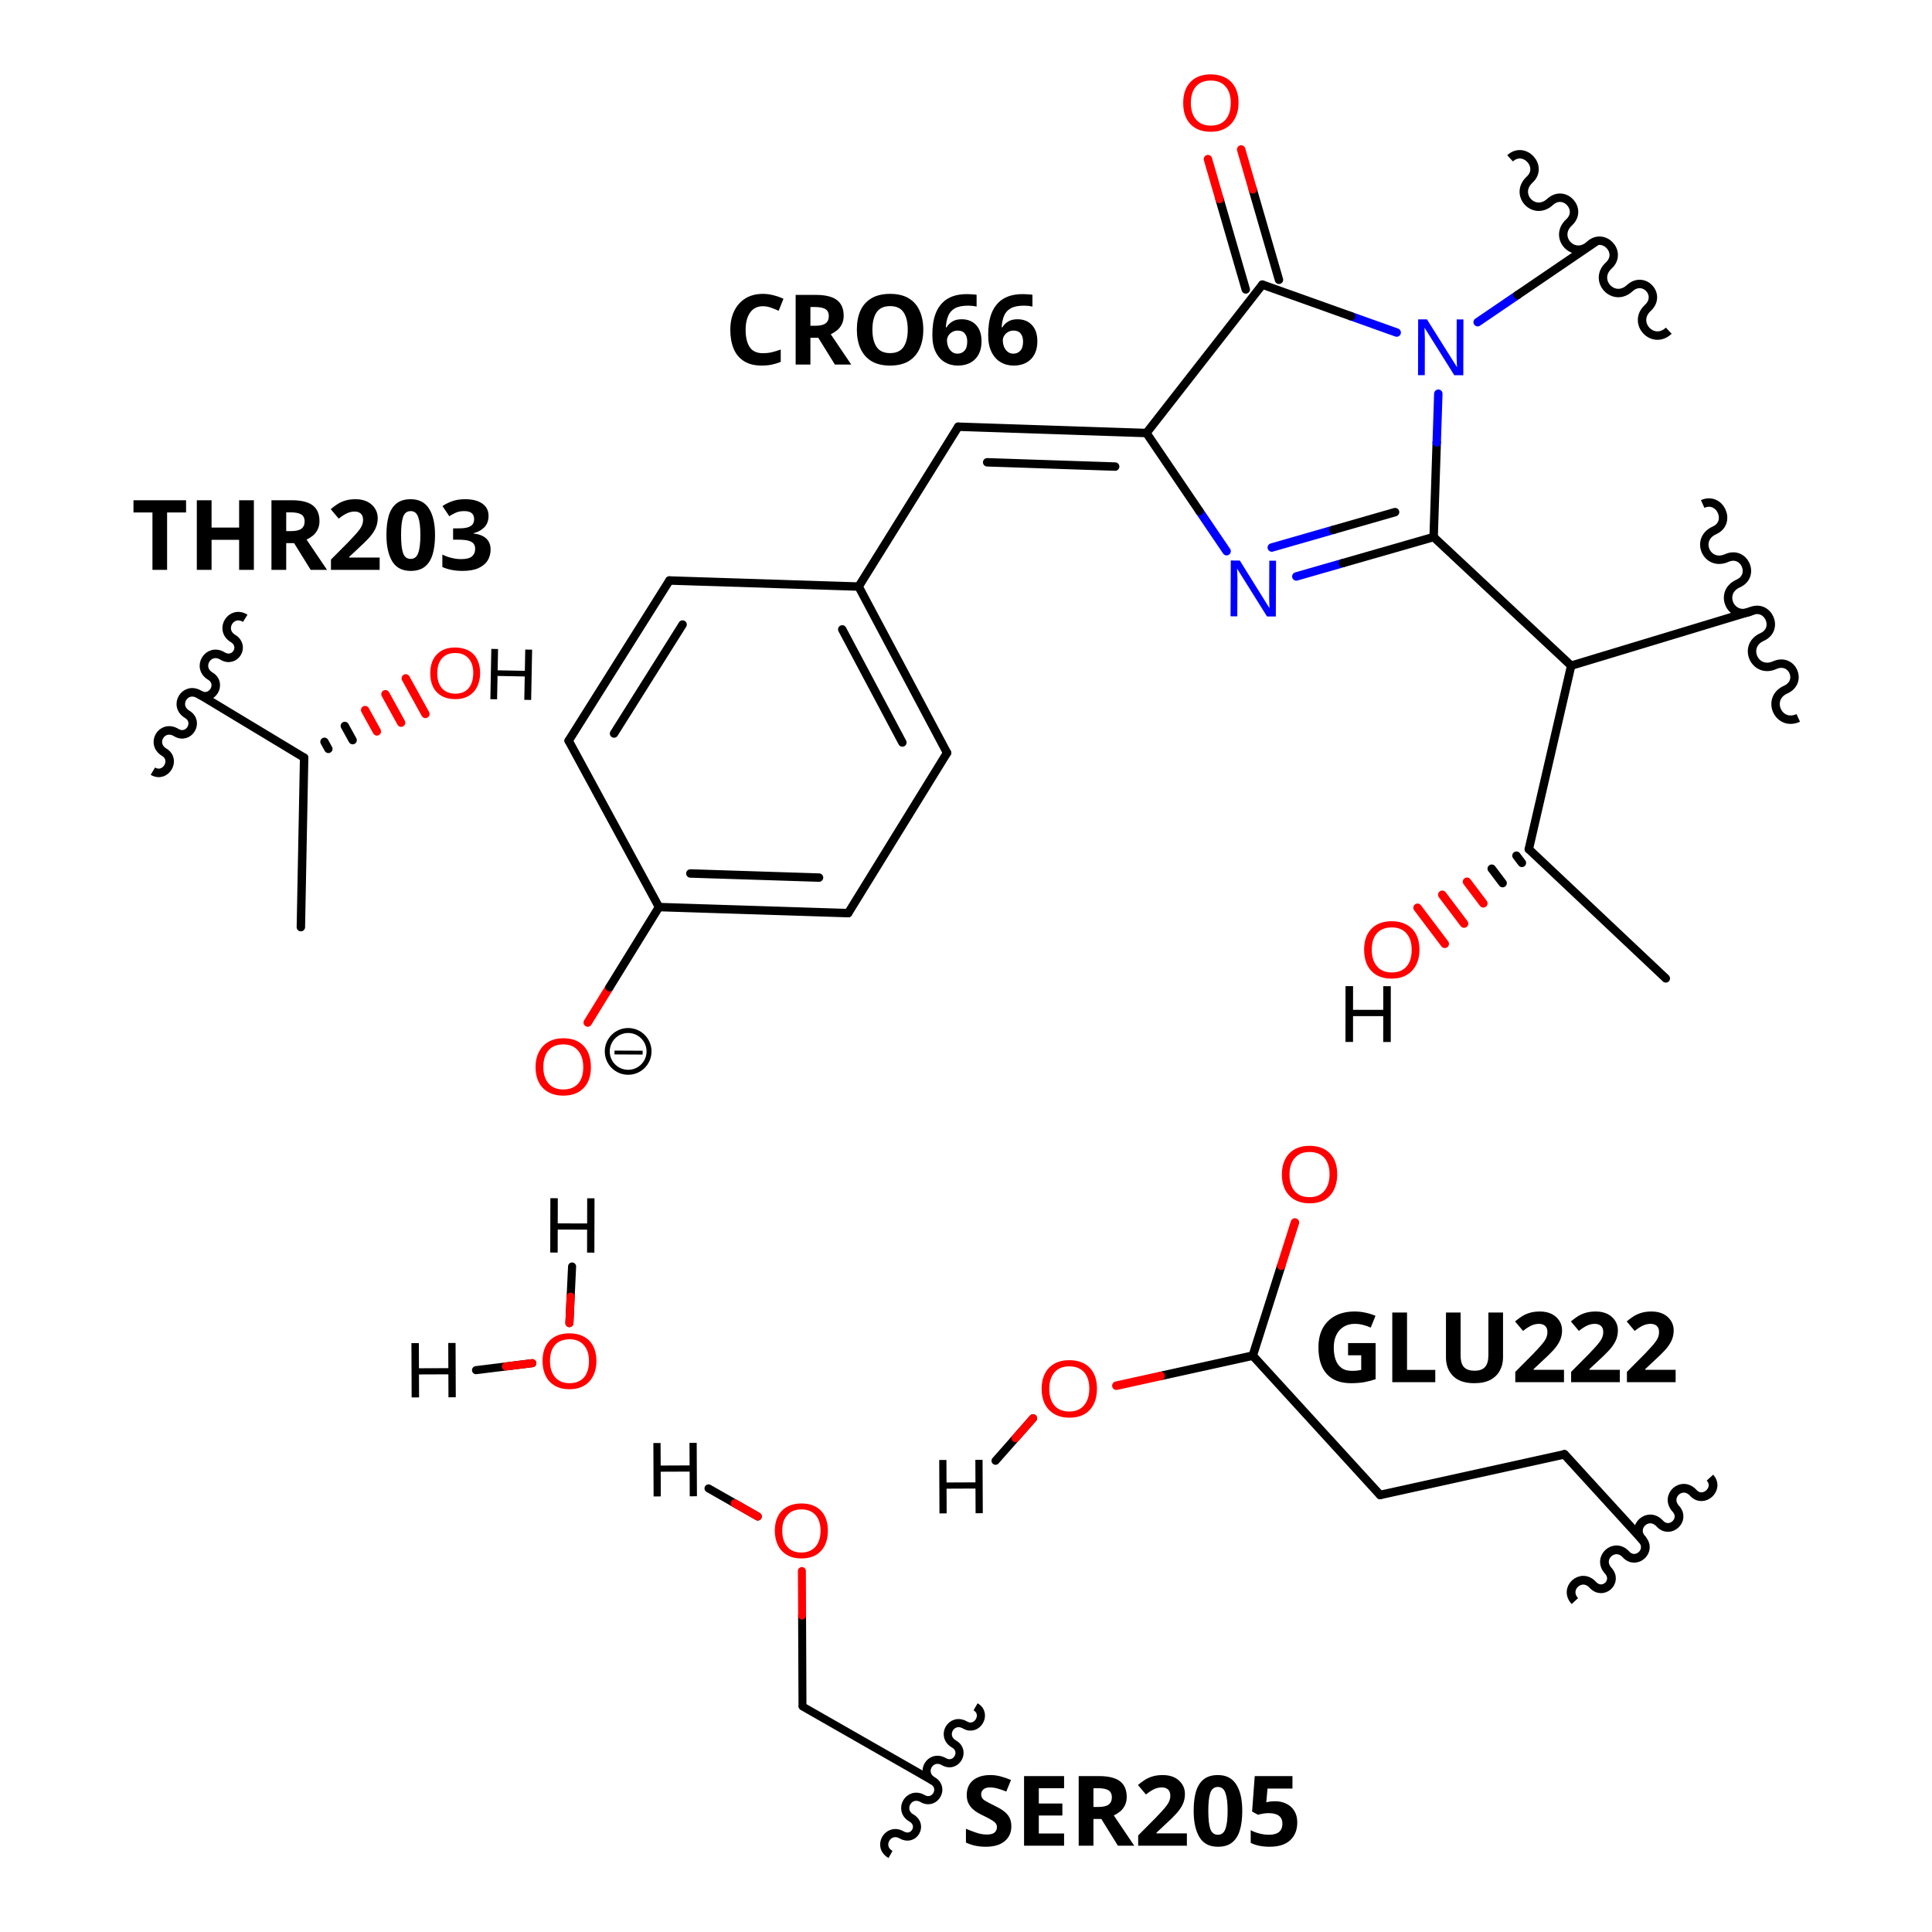
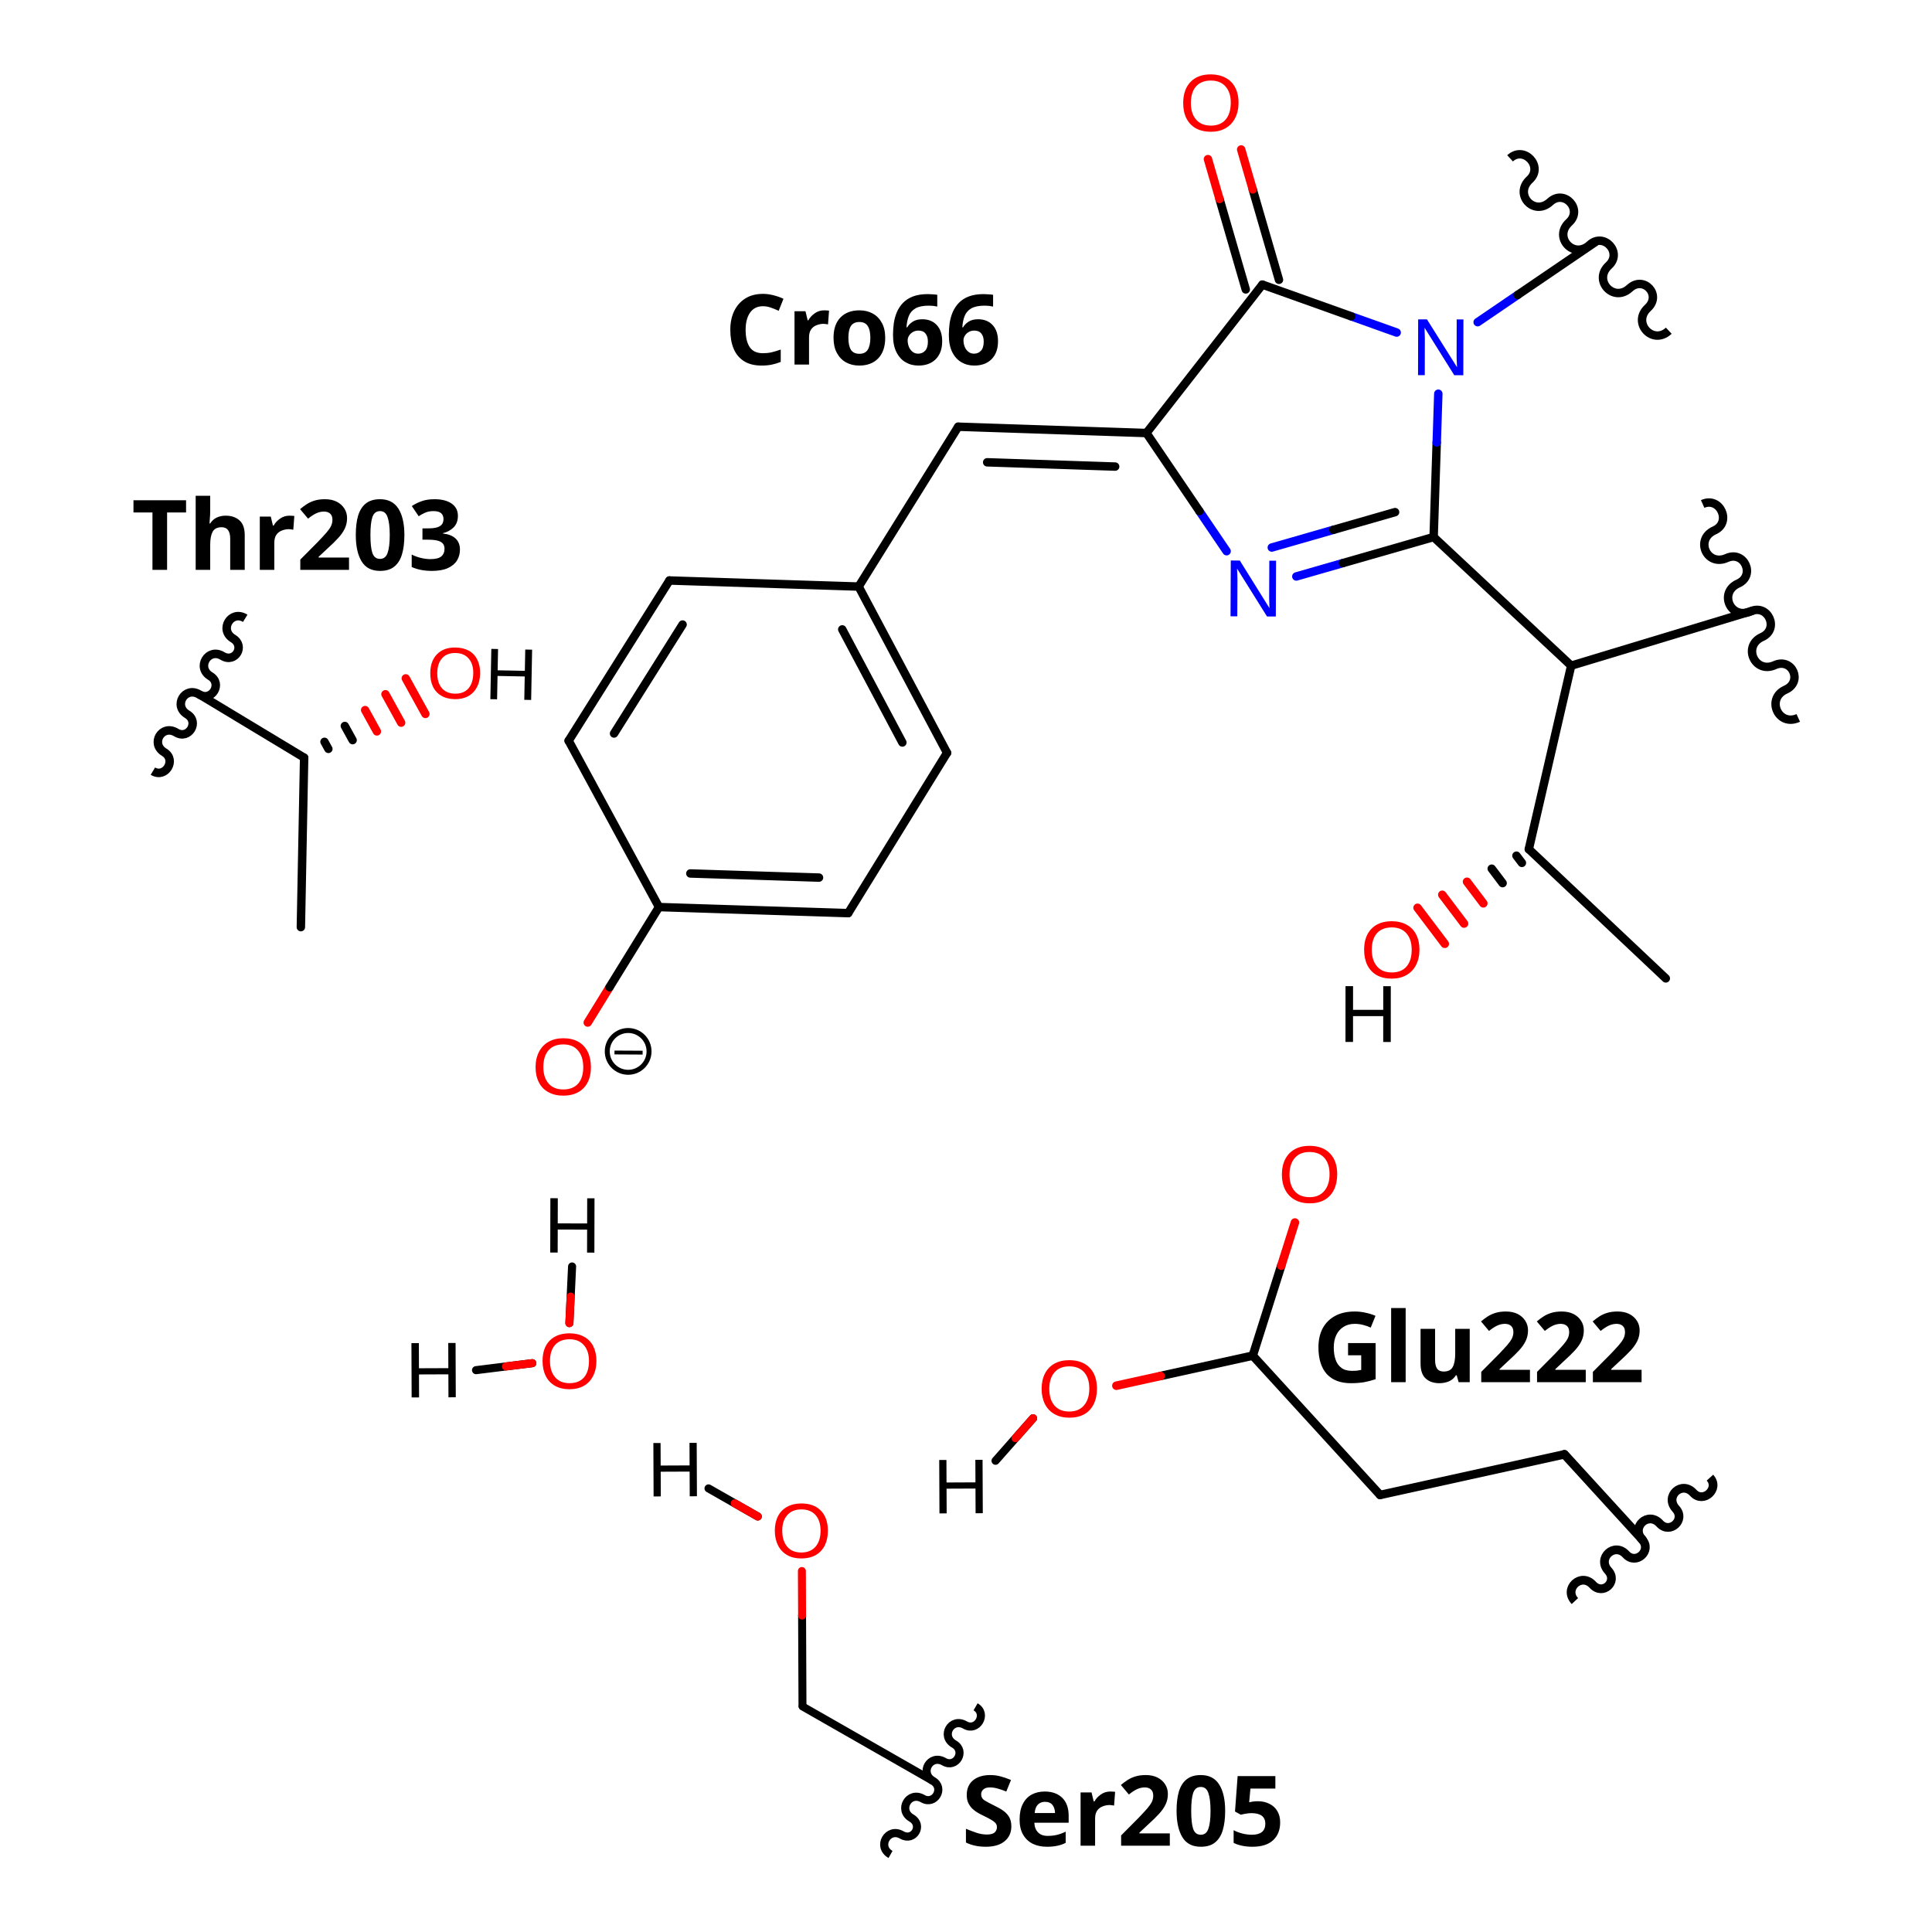
<svg xmlns="http://www.w3.org/2000/svg" version="1.1" id="svg2" width="2.75in" height="2.75in" viewBox="0 0 264 264">
  <defs id="defs6">
    <marker style="overflow:visible" id="Arrow2Mend" refX="0" refY="0" orient="auto">
      <path transform="scale(-0.6)" d="M 8.719,4.034 -2.207,0.016 8.719,-4.002 c -1.745,2.372 -1.735,5.617 -6e-7,8.035 z" style="fill:context-stroke;fill-rule:evenodd;stroke:context-stroke;stroke-width:0.625;stroke-linejoin:round" id="path6687" />
    </marker>
    <marker style="overflow:visible" id="Arrow2Lend" refX="0" refY="0" orient="auto">
      <path transform="matrix(-1.1,0,0,-1.1,-1.1,0)" d="M 8.719,4.034 -2.207,0.016 8.719,-4.002 c -1.745,2.372 -1.735,5.617 -6e-7,8.035 z" style="fill:context-stroke;fill-rule:evenodd;stroke:context-stroke;stroke-width:0.625;stroke-linejoin:round" id="path6681" />
    </marker>
    <marker style="overflow:visible" id="Arrow2Mend-5" refX="0" refY="0" orient="auto">
      <path transform="scale(-0.6)" d="M 8.719,4.034 -2.207,0.016 8.719,-4.002 c -1.745,2.372 -1.735,5.617 -6e-7,8.035 z" style="fill:context-stroke;fill-rule:evenodd;stroke:context-stroke;stroke-width:0.625;stroke-linejoin:round" id="path6687-6" />
    </marker>
  </defs>
  <g id="layer2">
    <text xml:space="preserve" style="font-weight:bold;font-size:13.333px;line-height:1.25;font-family:sans-serif;-inkscape-font-specification:'sans-serif Bold';stroke-width:1.576" x="179.396" y="188.866" id="text10030">
-       <tspan id="tspan10028" x="179.396" y="188.866" style="font-size:13.333px;stroke-width:1.576">GLU222</tspan>
+       <tspan id="tspan10028" x="179.396" y="188.866" style="font-size:13.333px;stroke-width:1.576">Glu222</tspan>
    </text>
    <text xml:space="preserve" style="font-weight:bold;font-size:13.333px;line-height:1.25;font-family:sans-serif;-inkscape-font-specification:'sans-serif Bold';stroke-width:1.576" x="131.381" y="252.211" id="text10030-5">
-       <tspan id="tspan10028-4" x="131.381" y="252.211" style="font-size:13.333px;stroke-width:1.576">SER205</tspan>
+       <tspan id="tspan10028-4" x="131.381" y="252.211" style="font-size:13.333px;stroke-width:1.576">Ser205</tspan>
    </text>
    <text xml:space="preserve" style="font-weight:bold;font-size:13.333px;line-height:1.25;font-family:sans-serif;-inkscape-font-specification:'sans-serif Bold';stroke-width:1.216" x="17.972" y="77.872" id="text10030-5-3">
-       <tspan id="tspan10028-4-5" x="17.972" y="77.872" style="font-size:13.333px;stroke-width:1.216">THR203</tspan>
+       <tspan id="tspan10028-4-5" x="17.972" y="77.872" style="font-size:13.333px;stroke-width:1.216">Thr203</tspan>
    </text>
    <g id="g33121" transform="matrix(-0.9601996,0.7222365,0.7222365,0.9601996,258.3847,-239.2409)">
      <line x1="320.866" y1="106.714" x2="315.707" y2="119.512" stroke="#000000" stroke-width="0.42" stroke-linejoin="round" stroke-linecap="round" id="line12-1" style="stroke-width:0.947;stroke-miterlimit:4;stroke-dasharray:none" />
      <line x1="312.905" y1="120.377" x2="312.775" y2="119.46" stroke="#000000" stroke-width="0.294" stroke-linejoin="round" stroke-linecap="round" id="line28-3" style="stroke-width:0.947;stroke-miterlimit:4;stroke-dasharray:none" />
      <line x1="310.103" y1="121.24" x2="309.843" y2="119.408" stroke="#000000" stroke-width="0.294" stroke-linejoin="round" stroke-linecap="round" id="line32-1" style="stroke-width:0.947;stroke-miterlimit:4;stroke-dasharray:none" />
      <line x1="307.301" y1="122.104" x2="306.912" y2="119.355" stroke="#ff0000" stroke-width="0.294" stroke-linejoin="round" stroke-linecap="round" id="line36-63" style="stroke-width:0.947;stroke-miterlimit:4;stroke-dasharray:none" />
      <line x1="304.499" y1="122.968" x2="303.98" y2="119.303" stroke="#ff0000" stroke-width="0.294" stroke-linejoin="round" stroke-linecap="round" id="line40-0" style="stroke-width:0.947;stroke-miterlimit:4;stroke-dasharray:none" />
      <line x1="301.697" y1="123.832" x2="301.049" y2="119.251" stroke="#ff0000" stroke-width="0.294" stroke-linejoin="round" stroke-linecap="round" id="line44-1" style="stroke-width:0.947;stroke-miterlimit:4;stroke-dasharray:none" />
      <line x1="315.707" y1="119.512" x2="327.591" y2="134.693" stroke="#000000" stroke-width="0.42" stroke-linejoin="round" stroke-linecap="round" id="line46-5" style="stroke-width:0.959;stroke-miterlimit:4;stroke-dasharray:none" />
      <text x="-157.922" y="281.66" fill="#ff0000" font-family="Arial" font-size="8.317px" font-style="normal" font-weight="normal" text-anchor="middle" id="text66" style="stroke-width:0.947;stroke-miterlimit:4;stroke-dasharray:none" transform="matrix(-0.7874117,0.6164275,0.6164275,0.7874117,0,0)">O</text>
      <text x="-151.56" y="281.66" fill="#ff0000" font-family="Arial" font-size="8.317px" font-style="normal" font-weight="normal" text-anchor="middle" id="text68" style="fill:#4d4d4d;stroke-width:0.947;stroke-miterlimit:4;stroke-dasharray:none" transform="matrix(-0.7874117,0.6164275,0.6164275,0.7874117,0,0)">
        <tspan style="fill:#000000" id="tspan15697">H</tspan>
      </text>
      <path style="fill:none;stroke:#000000;stroke-width:0.97;stroke-linecap:butt;stroke-linejoin:miter;stroke-miterlimit:4;stroke-dasharray:none;stroke-opacity:1" d="m 330.377,110.398 c -0.62,1.542 -2.945,0.607 -2.325,-0.935 0.707,-1.758 -1.726,-2.737 -2.433,-0.979 -0.62,1.542 -2.866,0.639 -2.246,-0.903 0.707,-1.758 -1.745,-2.744 -2.452,-0.986 -0.62,1.542 -2.881,0.633 -2.26,-0.909 0.707,-1.758 -1.775,-2.757 -2.482,-0.998 -0.62,1.542 -2.776,0.675 -2.155,-0.867 0.707,-1.758 -1.795,-2.773 -2.49,-1.001" id="path5251-5" />
    </g>
    <g id="g39975" transform="rotate(87.81615,64.34007,195.9787)">
      <line x1="54.961" y1="187.219" x2="55.622" y2="194.938" stroke="#000000" stroke-width="10" stroke-linejoin="round" stroke-linecap="round" id="line26-6-0" style="stroke:#000000;stroke-width:1.104;stroke-miterlimit:4;stroke-dasharray:none" />
      <text x="-179.832" y="65.715" fill="#ff0000" font-family="Arial" font-size="10.795px" font-style="normal" font-weight="normal" text-anchor="middle" id="text48-9" style="stroke-width:1.104;stroke-miterlimit:4;stroke-dasharray:none" transform="rotate(-87.75013)">O</text>
      <text x="179.398" y="-39.959" fill="#ff0000" font-family="Arial" font-size="10.795px" font-style="normal" font-weight="normal" text-anchor="middle" id="text50-1" style="fill:#4d4d4d;stroke-width:1.104;stroke-miterlimit:4;stroke-dasharray:none" transform="rotate(92.32307)">
        <tspan style="fill:#000000;stroke-width:1.104" id="tspan18705">H</tspan>
      </text>
      <text x="198.705" y="-58.545" fill="#ff0000" font-family="Arial" font-size="10.795px" font-style="normal" font-weight="normal" text-anchor="middle" id="text50-1-2" style="fill:#4d4d4d;stroke-width:1.104;stroke-miterlimit:4;stroke-dasharray:none" transform="rotate(91.96394)">
        <tspan style="fill:#000000;stroke-width:1.104" id="tspan20753">H</tspan>
      </text>
      <line x1="54.961" y1="187.219" x2="55.267" y2="190.833" stroke="#ff0000" stroke-width="10" stroke-linejoin="round" stroke-linecap="round" id="line39802" style="stroke-width:1.104;stroke-miterlimit:4;stroke-dasharray:none" />
      <line x1="49.684" y1="181.943" x2="41.966" y2="181.282" stroke="#000000" stroke-width="10" stroke-linejoin="round" stroke-linecap="round" id="line47464" style="stroke:#000000;stroke-width:1.104;stroke-miterlimit:4;stroke-dasharray:none" />
      <line x1="49.684" y1="181.943" x2="46.071" y2="181.636" stroke="#ff0000" stroke-width="10" stroke-linejoin="round" stroke-linecap="round" id="line47466" style="stroke-width:1.104;stroke-miterlimit:4;stroke-dasharray:none" />
    </g>
    <g id="g1695">
      <line x1="224.407" y1="210.368" x2="213.771" y2="198.73" stroke="#000000" stroke-width="10" stroke-linejoin="round" stroke-linecap="round" id="line28-7" style="stroke-width:1.205;stroke-miterlimit:4;stroke-dasharray:none" />
      <line x1="213.771" y1="198.73" x2="188.584" y2="204.28" stroke="#000000" stroke-width="10" stroke-linejoin="round" stroke-linecap="round" id="line42-2" style="stroke-width:1.166;stroke-miterlimit:4;stroke-dasharray:none" />
      <line x1="188.584" y1="204.28" x2="171.185" y2="185.244" stroke="#000000" stroke-width="10" stroke-linejoin="round" stroke-linecap="round" id="line44-6" style="stroke-width:1.166;stroke-miterlimit:4;stroke-dasharray:none" />
      <g id="g3215" transform="matrix(-0.9086407,0.8304904,0.8304904,0.9086407,301.568,-229.0793)">
        <line x1="296.181" y1="171.745" x2="305.253" y2="176.982" stroke="#000000" stroke-width="10" stroke-linejoin="round" stroke-linecap="round" id="line46-1" style="stroke-width:0.947;stroke-miterlimit:4;stroke-dasharray:none" />
        <line x1="296.181" y1="171.745" x2="291.828" y2="169.232" stroke="#ff0000" stroke-width="10" stroke-linejoin="round" stroke-linecap="round" id="line48-8" style="stroke-width:0.947;stroke-miterlimit:4;stroke-dasharray:none" />
      </g>
      <line x1="158.592" y1="188.019" x2="171.185" y2="185.244" stroke="#000000" stroke-width="10" stroke-linejoin="round" stroke-linecap="round" id="line54-2" style="stroke-width:1.166;stroke-miterlimit:4;stroke-dasharray:none" />
      <line x1="158.592" y1="188.019" x2="152.55" y2="189.35" stroke="#ff0000" stroke-width="10" stroke-linejoin="round" stroke-linecap="round" id="line56-0" style="stroke-width:1.166;stroke-miterlimit:4;stroke-dasharray:none" />
      <text x="-180.346" y="162.738" fill="#ff0000" font-family="Arial" font-size="11.099px" font-style="normal" font-weight="normal" text-anchor="middle" id="text80" style="stroke-width:1.166;stroke-miterlimit:4;stroke-dasharray:none" transform="matrix(-0.9999611,-0.00881853,-0.00881853,0.9999611,0,0)">O</text>
      <text x="-146.932" y="192.976" fill="#ff0000" font-family="Arial" font-size="11.099px" font-style="normal" font-weight="normal" text-anchor="middle" id="text84" style="stroke-width:1.166;stroke-miterlimit:4;stroke-dasharray:none" transform="matrix(-0.9999906,-0.00434502,-0.00434502,0.9999906,0,0)">O</text>
      <path style="fill:none;stroke:#000000;stroke-width:1.194;stroke-linecap:butt;stroke-linejoin:miter;stroke-miterlimit:4;stroke-dasharray:none;stroke-opacity:1" d="m 233.657,201.914 c 1.381,1.511 -0.896,3.592 -2.277,2.081 -1.574,-1.722 -3.957,0.456 -2.383,2.178 1.381,1.511 -0.819,3.521 -2.2,2.01 -1.574,-1.722 -3.975,0.473 -2.401,2.195 1.381,1.511 -0.833,3.534 -2.214,2.023 -1.574,-1.722 -4.005,0.5 -2.431,2.222 1.381,1.511 -0.73,3.44 -2.111,1.929 -1.574,-1.722 -4.034,0.513 -2.439,2.229" id="path5251" />
      <text x="-130.423" y="207.364" fill="#ff0000" font-family="Arial" font-size="10.616px" font-style="normal" font-weight="normal" text-anchor="middle" id="text50" style="fill:#4d4d4d;stroke-width:1.086;stroke-miterlimit:4;stroke-dasharray:none" transform="matrix(-0.9999903,0.00440564,0.00440564,0.9999903,0,0)">
        <tspan style="fill:#000000;stroke-width:1.086" id="tspan23080">H</tspan>
      </text>
      <g id="g40250-3" transform="rotate(41.1088,38.14665,271.408)">
        <line x1="64.738" y1="145.2" x2="64.695" y2="152.947" stroke="#000000" stroke-width="10" stroke-linejoin="round" stroke-linecap="round" id="line47464-5-6" style="stroke:#000000;stroke-width:1.104;stroke-miterlimit:4;stroke-dasharray:none" />
        <line x1="64.738" y1="145.2" x2="64.721" y2="148.827" stroke="#ff0000" stroke-width="10" stroke-linejoin="round" stroke-linecap="round" id="line47466-0-1" style="stroke-width:1.104;stroke-miterlimit:4;stroke-dasharray:none" />
      </g>
    </g>
    <g id="g1534">
      <text xml:space="preserve" style="font-weight:bold;font-size:13.333px;line-height:1.25;font-family:sans-serif;-inkscape-font-specification:'sans-serif Bold';stroke-width:1.576" x="99.029" y="49.813" id="text10030-7">
-         <tspan id="tspan10028-6" x="99.029" y="49.813" style="font-weight:bold;font-size:13.333px;stroke-width:1.576">CRO66</tspan>
+         <tspan id="tspan10028-6" x="99.029" y="49.813" style="font-weight:bold;font-size:13.333px;stroke-width:1.576">Cro66</tspan>
      </text>
      <g id="g1481" transform="matrix(-0.5250517,-0.00273024,-0.00273024,0.5250517,354.3678,78.12262)">
        <circle style="opacity:1;fill:none;stroke:#000000;stroke-width:1.292;stroke-linecap:round;stroke-linejoin:round;stroke-miterlimit:4;stroke-dasharray:none" id="path294" cx="510.779" cy="127.495" r="5.437" />
        <path style="fill:none;stroke:#000000;stroke-width:1px;stroke-linecap:butt;stroke-linejoin:miter;stroke-opacity:1" d="m 507.013,127.799 h 7.319" id="path1397" />
      </g>
      <g id="g1912" transform="rotate(-15,-215.2295,1423.936)" style="stroke-width:1.152;stroke-miterlimit:4;stroke-dasharray:none">
        <line x1="546.475" y1="292.277" x2="532.964" y2="270.375" stroke="#000000" stroke-width="1.217" stroke-linejoin="round" stroke-linecap="round" id="line1740" style="stroke-width:1.152;stroke-miterlimit:4;stroke-dasharray:none" />
        <line x1="532.964" y1="270.375" x2="545.045" y2="247.653" stroke="#000000" stroke-width="1.217" stroke-linejoin="round" stroke-linecap="round" id="line1742" style="stroke-width:1.152;stroke-miterlimit:4;stroke-dasharray:none" />
        <line x1="545.045" y1="247.653" x2="570.899" y2="246.823" stroke="#000000" stroke-width="1.217" stroke-linejoin="round" stroke-linecap="round" id="line1744" style="stroke-width:1.152;stroke-miterlimit:4;stroke-dasharray:none" />
        <line x1="545.045" y1="247.653" x2="531.439" y2="225.811" stroke="#000000" stroke-width="1.217" stroke-linejoin="round" stroke-linecap="round" id="line1746" style="stroke-width:1.152;stroke-miterlimit:4;stroke-dasharray:none" />
      </g>
      <path style="fill:none;stroke:#000000;stroke-width:1.152;stroke-linecap:butt;stroke-linejoin:miter;stroke-miterlimit:4;stroke-dasharray:none;stroke-opacity:1" d="m 232.662,68.867 c 2.393,-1.069 4.004,2.537 1.611,3.607 -2.728,1.219 -1.041,4.994 1.687,3.775 2.393,-1.069 3.949,2.415 1.557,3.484 -2.728,1.219 -1.028,5.022 1.7,3.803 2.393,-1.069 3.959,2.437 1.567,3.506 -2.728,1.219 -1.007,5.069 1.721,3.851 2.393,-1.069 3.887,2.275 1.494,3.344 -2.728,1.219 -1.003,5.11 1.726,3.863" id="path5251-5-6" />
      <path style="fill:none;stroke:#000000;stroke-width:1.152;stroke-linecap:butt;stroke-linejoin:miter;stroke-miterlimit:4;stroke-dasharray:none;stroke-opacity:1" d="m 206.345,21.635 c 1.928,-1.775 4.604,1.131 2.676,2.906 -2.198,2.024 0.602,5.065 2.8,3.042 1.928,-1.775 4.513,1.032 2.585,2.807 -2.198,2.024 0.624,5.088 2.822,3.065 1.928,-1.775 4.529,1.05 2.601,2.825 -2.198,2.024 0.659,5.126 2.857,3.103 1.928,-1.775 4.409,0.919 2.481,2.694 -2.198,2.024 0.675,5.163 2.865,3.112" id="path5251-5-6-4" />
      <line x1="83.291" y1="134.897" x2="80.313" y2="139.726" stroke="#ff0000" stroke-width="1.217" stroke-linejoin="round" stroke-linecap="round" id="line50-3" style="stroke-width:1.152;stroke-miterlimit:4;stroke-dasharray:none" />
      <line x1="83.291" y1="134.897" x2="90.047" y2="123.947" stroke="#000000" stroke-width="1.217" stroke-linejoin="round" stroke-linecap="round" id="line52-6" style="stroke-width:1.152;stroke-miterlimit:4;stroke-dasharray:none" />
      <line x1="115.9" y1="124.776" x2="90.047" y2="123.947" stroke="#000000" stroke-width="1.217" stroke-linejoin="round" stroke-linecap="round" id="line54-7" style="stroke-width:1.152;stroke-miterlimit:4;stroke-dasharray:none" />
      <line x1="111.915" y1="119.92" x2="94.333" y2="119.356" stroke="#000000" stroke-width="1.217" stroke-linejoin="round" stroke-linecap="round" id="line56-5" style="stroke-width:1.152;stroke-miterlimit:4;stroke-dasharray:none" />
      <line x1="115.9" y1="124.776" x2="129.411" y2="102.874" stroke="#000000" stroke-width="1.217" stroke-linejoin="round" stroke-linecap="round" id="line58-3" style="stroke-width:1.152;stroke-miterlimit:4;stroke-dasharray:none" />
      <line x1="90.047" y1="123.947" x2="77.703" y2="101.217" stroke="#000000" stroke-width="1.217" stroke-linejoin="round" stroke-linecap="round" id="line62-6" style="stroke-width:1.152;stroke-miterlimit:4;stroke-dasharray:none" />
      <line x1="129.411" y1="102.874" x2="117.33" y2="80.152" stroke="#000000" stroke-width="1.217" stroke-linejoin="round" stroke-linecap="round" id="line64-2" style="stroke-width:1.152;stroke-miterlimit:4;stroke-dasharray:none" />
      <line x1="123.305" y1="101.457" x2="115.09" y2="86.005" stroke="#000000" stroke-width="1.217" stroke-linejoin="round" stroke-linecap="round" id="line66-9" style="stroke-width:1.152;stroke-miterlimit:4;stroke-dasharray:none" />
      <line x1="183.512" y1="76.94" x2="177.139" y2="78.771" stroke="#0000ff" stroke-width="1.217" stroke-linejoin="round" stroke-linecap="round" id="line68-1" style="stroke-width:1.152;stroke-miterlimit:4;stroke-dasharray:none" />
      <line x1="183.512" y1="76.94" x2="195.9" y2="73.384" stroke="#000000" stroke-width="1.217" stroke-linejoin="round" stroke-linecap="round" id="line70-2" style="stroke-width:1.152;stroke-miterlimit:4;stroke-dasharray:none" />
      <line x1="182.208" y1="72.398" x2="173.785" y2="74.817" stroke="#0000ff" stroke-width="1.217" stroke-linejoin="round" stroke-linecap="round" id="line72-7" style="stroke-width:1.152;stroke-miterlimit:4;stroke-dasharray:none" />
      <line x1="182.208" y1="72.398" x2="190.632" y2="69.98" stroke="#000000" stroke-width="1.217" stroke-linejoin="round" stroke-linecap="round" id="line74-0" style="stroke-width:1.152;stroke-miterlimit:4;stroke-dasharray:none" />
      <line x1="163.89" y1="69.834" x2="167.612" y2="75.319" stroke="#0000ff" stroke-width="1.217" stroke-linejoin="round" stroke-linecap="round" id="line76-9" style="stroke-width:1.152;stroke-miterlimit:4;stroke-dasharray:none" />
      <line x1="163.89" y1="69.834" x2="156.656" y2="59.171" stroke="#000000" stroke-width="1.217" stroke-linejoin="round" stroke-linecap="round" id="line78-3" style="stroke-width:1.152;stroke-miterlimit:4;stroke-dasharray:none" />
      <line x1="196.322" y1="60.464" x2="195.9" y2="73.384" stroke="#000000" stroke-width="1.217" stroke-linejoin="round" stroke-linecap="round" id="line80-6" style="stroke-width:1.152;stroke-miterlimit:4;stroke-dasharray:none" />
      <line x1="196.322" y1="60.464" x2="196.539" y2="53.799" stroke="#0000ff" stroke-width="1.217" stroke-linejoin="round" stroke-linecap="round" id="line82-0" style="stroke-width:1.152;stroke-miterlimit:4;stroke-dasharray:none" />
      <line x1="77.703" y1="101.217" x2="91.476" y2="79.322" stroke="#000000" stroke-width="1.217" stroke-linejoin="round" stroke-linecap="round" id="line84-6" style="stroke-width:1.152;stroke-miterlimit:4;stroke-dasharray:none" />
      <line x1="83.907" y1="100.23" x2="93.273" y2="85.342" stroke="#000000" stroke-width="1.217" stroke-linejoin="round" stroke-linecap="round" id="line86-2" style="stroke-width:1.152;stroke-miterlimit:4;stroke-dasharray:none" />
      <line x1="117.33" y1="80.152" x2="91.476" y2="79.322" stroke="#000000" stroke-width="1.217" stroke-linejoin="round" stroke-linecap="round" id="line88-6" style="stroke-width:1.152;stroke-miterlimit:4;stroke-dasharray:none" />
      <line x1="117.33" y1="80.152" x2="130.936" y2="58.309" stroke="#000000" stroke-width="1.217" stroke-linejoin="round" stroke-linecap="round" id="line90-1" style="stroke-width:1.152;stroke-miterlimit:4;stroke-dasharray:none" />
      <line x1="207.379" y1="40.304" x2="201.916" y2="44.024" stroke="#0000ff" stroke-width="1.217" stroke-linejoin="round" stroke-linecap="round" id="line92-8" style="stroke-width:1.152;stroke-miterlimit:4;stroke-dasharray:none" />
      <line x1="207.379" y1="40.304" x2="218.015" y2="33.064" stroke="#000000" stroke-width="1.217" stroke-linejoin="round" stroke-linecap="round" id="line94-7" style="stroke-width:1.152;stroke-miterlimit:4;stroke-dasharray:none" />
      <line x1="184.62" y1="43.217" x2="190.851" y2="45.442" stroke="#0000ff" stroke-width="1.217" stroke-linejoin="round" stroke-linecap="round" id="line96-9" style="stroke-width:1.152;stroke-miterlimit:4;stroke-dasharray:none" />
      <line x1="184.62" y1="43.217" x2="172.497" y2="38.891" stroke="#000000" stroke-width="1.217" stroke-linejoin="round" stroke-linecap="round" id="line98-2" style="stroke-width:1.152;stroke-miterlimit:4;stroke-dasharray:none" />
      <line x1="156.656" y1="59.171" x2="130.936" y2="58.309" stroke="#000000" stroke-width="1.217" stroke-linejoin="round" stroke-linecap="round" id="line100-0" style="stroke-width:1.152;stroke-miterlimit:4;stroke-dasharray:none" />
      <line x1="152.382" y1="63.756" x2="134.893" y2="63.171" stroke="#000000" stroke-width="1.217" stroke-linejoin="round" stroke-linecap="round" id="line102-2" style="stroke-width:1.152;stroke-miterlimit:4;stroke-dasharray:none" />
      <line x1="156.656" y1="59.171" x2="172.497" y2="38.891" stroke="#000000" stroke-width="1.217" stroke-linejoin="round" stroke-linecap="round" id="line106-3" style="stroke-width:1.152;stroke-miterlimit:4;stroke-dasharray:none" />
      <line x1="171.18" y1="25.876" x2="174.765" y2="38.233" stroke="#000000" stroke-width="1.217" stroke-linejoin="round" stroke-linecap="round" id="line122-7" style="stroke-width:1.152;stroke-miterlimit:4;stroke-dasharray:none" />
      <line x1="171.18" y1="25.876" x2="169.6" y2="20.427" stroke="#ff0000" stroke-width="1.217" stroke-linejoin="round" stroke-linecap="round" id="line124-3" style="stroke-width:1.152;stroke-miterlimit:4;stroke-dasharray:none" />
      <line x1="166.642" y1="27.193" x2="170.228" y2="39.549" stroke="#000000" stroke-width="1.217" stroke-linejoin="round" stroke-linecap="round" id="line126-6" style="stroke-width:1.152;stroke-miterlimit:4;stroke-dasharray:none" />
      <line x1="166.642" y1="27.193" x2="165.061" y2="21.745" stroke="#ff0000" stroke-width="1.217" stroke-linejoin="round" stroke-linecap="round" id="line128-1" style="stroke-width:1.152;stroke-miterlimit:4;stroke-dasharray:none" />
      <g id="g1528" transform="rotate(45,555.2604,-237.8481)" style="stroke-width:1.152;stroke-miterlimit:4;stroke-dasharray:none">
        <line x1="560.019" y1="259.118" x2="561.242" y2="259.288" stroke="#000000" stroke-width="0.852" stroke-linejoin="round" stroke-linecap="round" id="line10" style="stroke-width:1.152;stroke-miterlimit:4;stroke-dasharray:none" />
        <line x1="558.888" y1="262.765" x2="561.335" y2="263.106" stroke="#000000" stroke-width="0.852" stroke-linejoin="round" stroke-linecap="round" id="line14" style="stroke-width:1.152;stroke-miterlimit:4;stroke-dasharray:none" />
        <line x1="557.756" y1="266.414" x2="561.427" y2="266.924" stroke="#ff0000" stroke-width="0.852" stroke-linejoin="round" stroke-linecap="round" id="line18" style="stroke-width:1.152;stroke-miterlimit:4;stroke-dasharray:none" />
        <line x1="556.626" y1="270.061" x2="561.519" y2="270.742" stroke="#ff0000" stroke-width="0.852" stroke-linejoin="round" stroke-linecap="round" id="line22" style="stroke-width:1.152;stroke-miterlimit:4;stroke-dasharray:none" />
        <line x1="555.494" y1="273.709" x2="561.611" y2="274.56" stroke="#ff0000" stroke-width="0.852" stroke-linejoin="round" stroke-linecap="round" id="line26" style="stroke-width:1.152;stroke-miterlimit:4;stroke-dasharray:none" />
        <text x="196.105" y="595.787" fill="#ff0000" font-family="Arial" font-size="11.077px" font-style="normal" font-weight="normal" text-anchor="middle" id="text144" transform="rotate(-44.96373)" style="stroke-width:1.152;stroke-miterlimit:4;stroke-dasharray:none">O</text>
        <text x="192.884" y="604.552" fill="#ff0000" font-family="Arial" font-size="11.077px" font-style="normal" font-weight="normal" text-anchor="middle" id="text146" transform="rotate(-44.96373)" style="stroke-width:1.152;stroke-miterlimit:4;stroke-dasharray:none">
          <tspan style="fill:#000000;stroke-width:1.152;stroke-miterlimit:4;stroke-dasharray:none" id="tspan30254">H</tspan>
        </text>
      </g>
      <text x="-171.605" y="-75.858" fill="#0000ff" font-family="Arial" font-size="11.077px" font-style="normal" font-weight="normal" text-anchor="middle" id="text152-2" transform="rotate(-179.7513)" style="stroke-width:1.152;stroke-miterlimit:4;stroke-dasharray:none">N</text>
      <text x="196.977" y="50.829" fill="#0000ff" font-family="Arial" font-size="11.077px" font-style="normal" font-weight="normal" text-anchor="middle" id="text156-9" style="stroke-width:1.152;stroke-miterlimit:4;stroke-dasharray:none" transform="rotate(0.128387)">N</text>
      <text x="165.637" y="15.592" fill="#ff0000" font-family="Arial" font-size="11.077px" font-style="normal" font-weight="normal" text-anchor="middle" id="text162-3" style="stroke-width:1.152;stroke-miterlimit:4;stroke-dasharray:none" transform="rotate(0.798707)">O</text>
      <text x="-76.83" y="-142.053" fill="#ff0000" font-family="Arial" font-size="11.077px" font-style="normal" font-weight="normal" text-anchor="middle" id="text190-9" transform="rotate(179.9449)" style="stroke-width:1.152;stroke-miterlimit:4;stroke-dasharray:none">O</text>
    </g>
    <g id="g1677">
      <line x1="127.352" y1="243.289" x2="109.666" y2="233.182" stroke="#000000" stroke-width="10" stroke-linejoin="round" stroke-linecap="round" id="line12-3" style="stroke-width:1.077;stroke-miterlimit:4;stroke-dasharray:none" />
      <line x1="109.602" y1="220.764" x2="109.656" y2="233.105" stroke="#000000" stroke-width="10" stroke-linejoin="round" stroke-linecap="round" id="line26-6" style="stroke-width:1.086;stroke-miterlimit:4;stroke-dasharray:none" />
      <line x1="109.602" y1="220.764" x2="109.575" y2="214.671" stroke="#ff0000" stroke-width="10" stroke-linejoin="round" stroke-linecap="round" id="line28-1" style="stroke-width:1.086;stroke-miterlimit:4;stroke-dasharray:none" />
      <text x="-108.576" y="213.331" fill="#ff0000" font-family="Arial" font-size="10.616px" font-style="normal" font-weight="normal" text-anchor="middle" id="text48" style="stroke-width:1.086;stroke-miterlimit:4;stroke-dasharray:none" transform="matrix(-0.9999903,0.00440564,0.00440564,0.9999903,0,0)">O</text>
      <text x="-91.373" y="204.875" fill="#ff0000" font-family="Arial" font-size="10.616px" font-style="normal" font-weight="normal" text-anchor="middle" id="text50-3" style="fill:#4d4d4d;stroke-width:1.086;stroke-miterlimit:4;stroke-dasharray:none" transform="matrix(-0.9999903,0.00440564,0.00440564,0.9999903,0,0)">
        <tspan style="fill:#000000;stroke-width:1.086" id="tspan23080-6">H</tspan>
      </text>
      <path style="fill:none;stroke:#000000;stroke-width:1.112;stroke-linecap:butt;stroke-linejoin:miter;stroke-miterlimit:4;stroke-dasharray:none;stroke-opacity:1" d="m 133.309,233.228 c 1.651,0.951 0.217,3.44 -1.434,2.489 -1.882,-1.085 -3.383,1.521 -1.501,2.605 1.651,0.951 0.266,3.356 -1.385,2.405 -1.882,-1.085 -3.395,1.54 -1.512,2.625 1.651,0.951 0.257,3.371 -1.395,2.42 -1.882,-1.085 -3.414,1.573 -1.531,2.658 1.651,0.951 0.322,3.259 -1.329,2.308 -1.882,-1.085 -3.436,1.593 -1.535,2.666" id="path5251-7" />
      <g id="g1429" transform="matrix(0.5,-0.8660254,-0.8660254,-0.5,196.9264,335.8854)">
        <line x1="64.738" y1="145.2" x2="64.695" y2="152.947" stroke="#000000" stroke-width="10" stroke-linejoin="round" stroke-linecap="round" id="line1425" style="stroke:#000000;stroke-width:1.104;stroke-miterlimit:4;stroke-dasharray:none" />
        <line x1="64.738" y1="145.2" x2="64.721" y2="148.827" stroke="#ff0000" stroke-width="10" stroke-linejoin="round" stroke-linecap="round" id="line1427" style="stroke-width:1.104;stroke-miterlimit:4;stroke-dasharray:none" />
      </g>
    </g>
  </g>
</svg>
